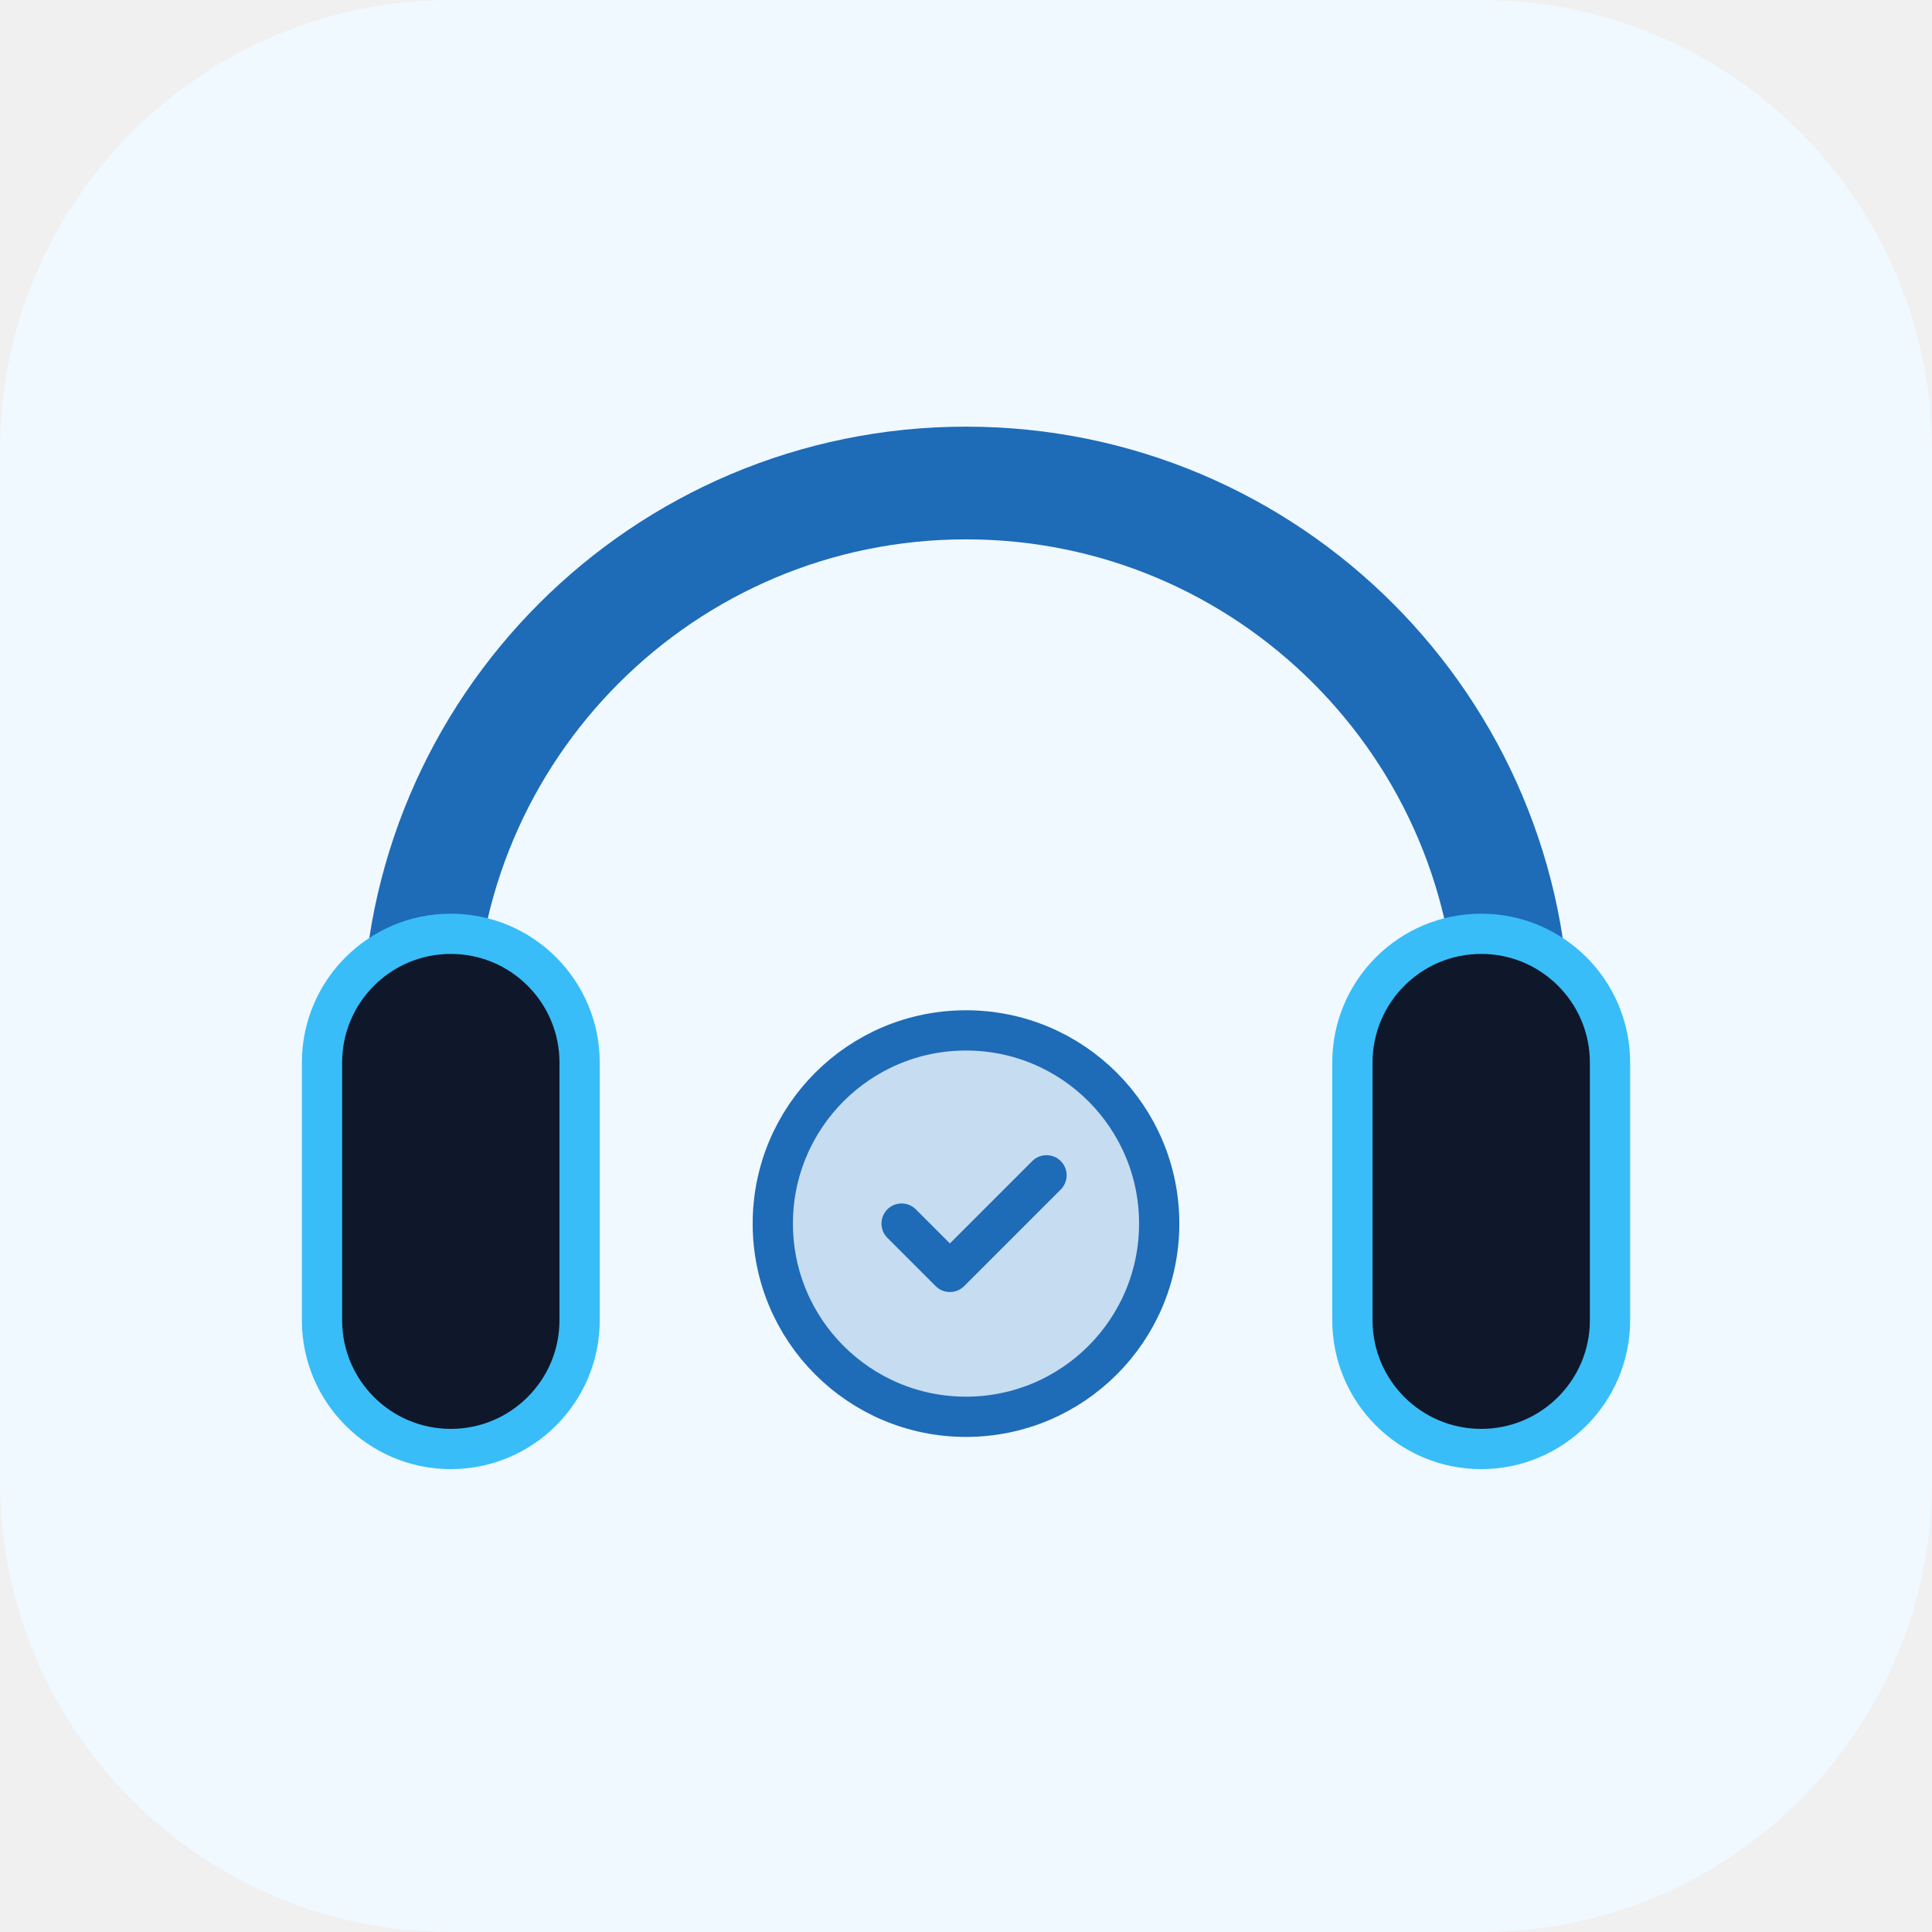
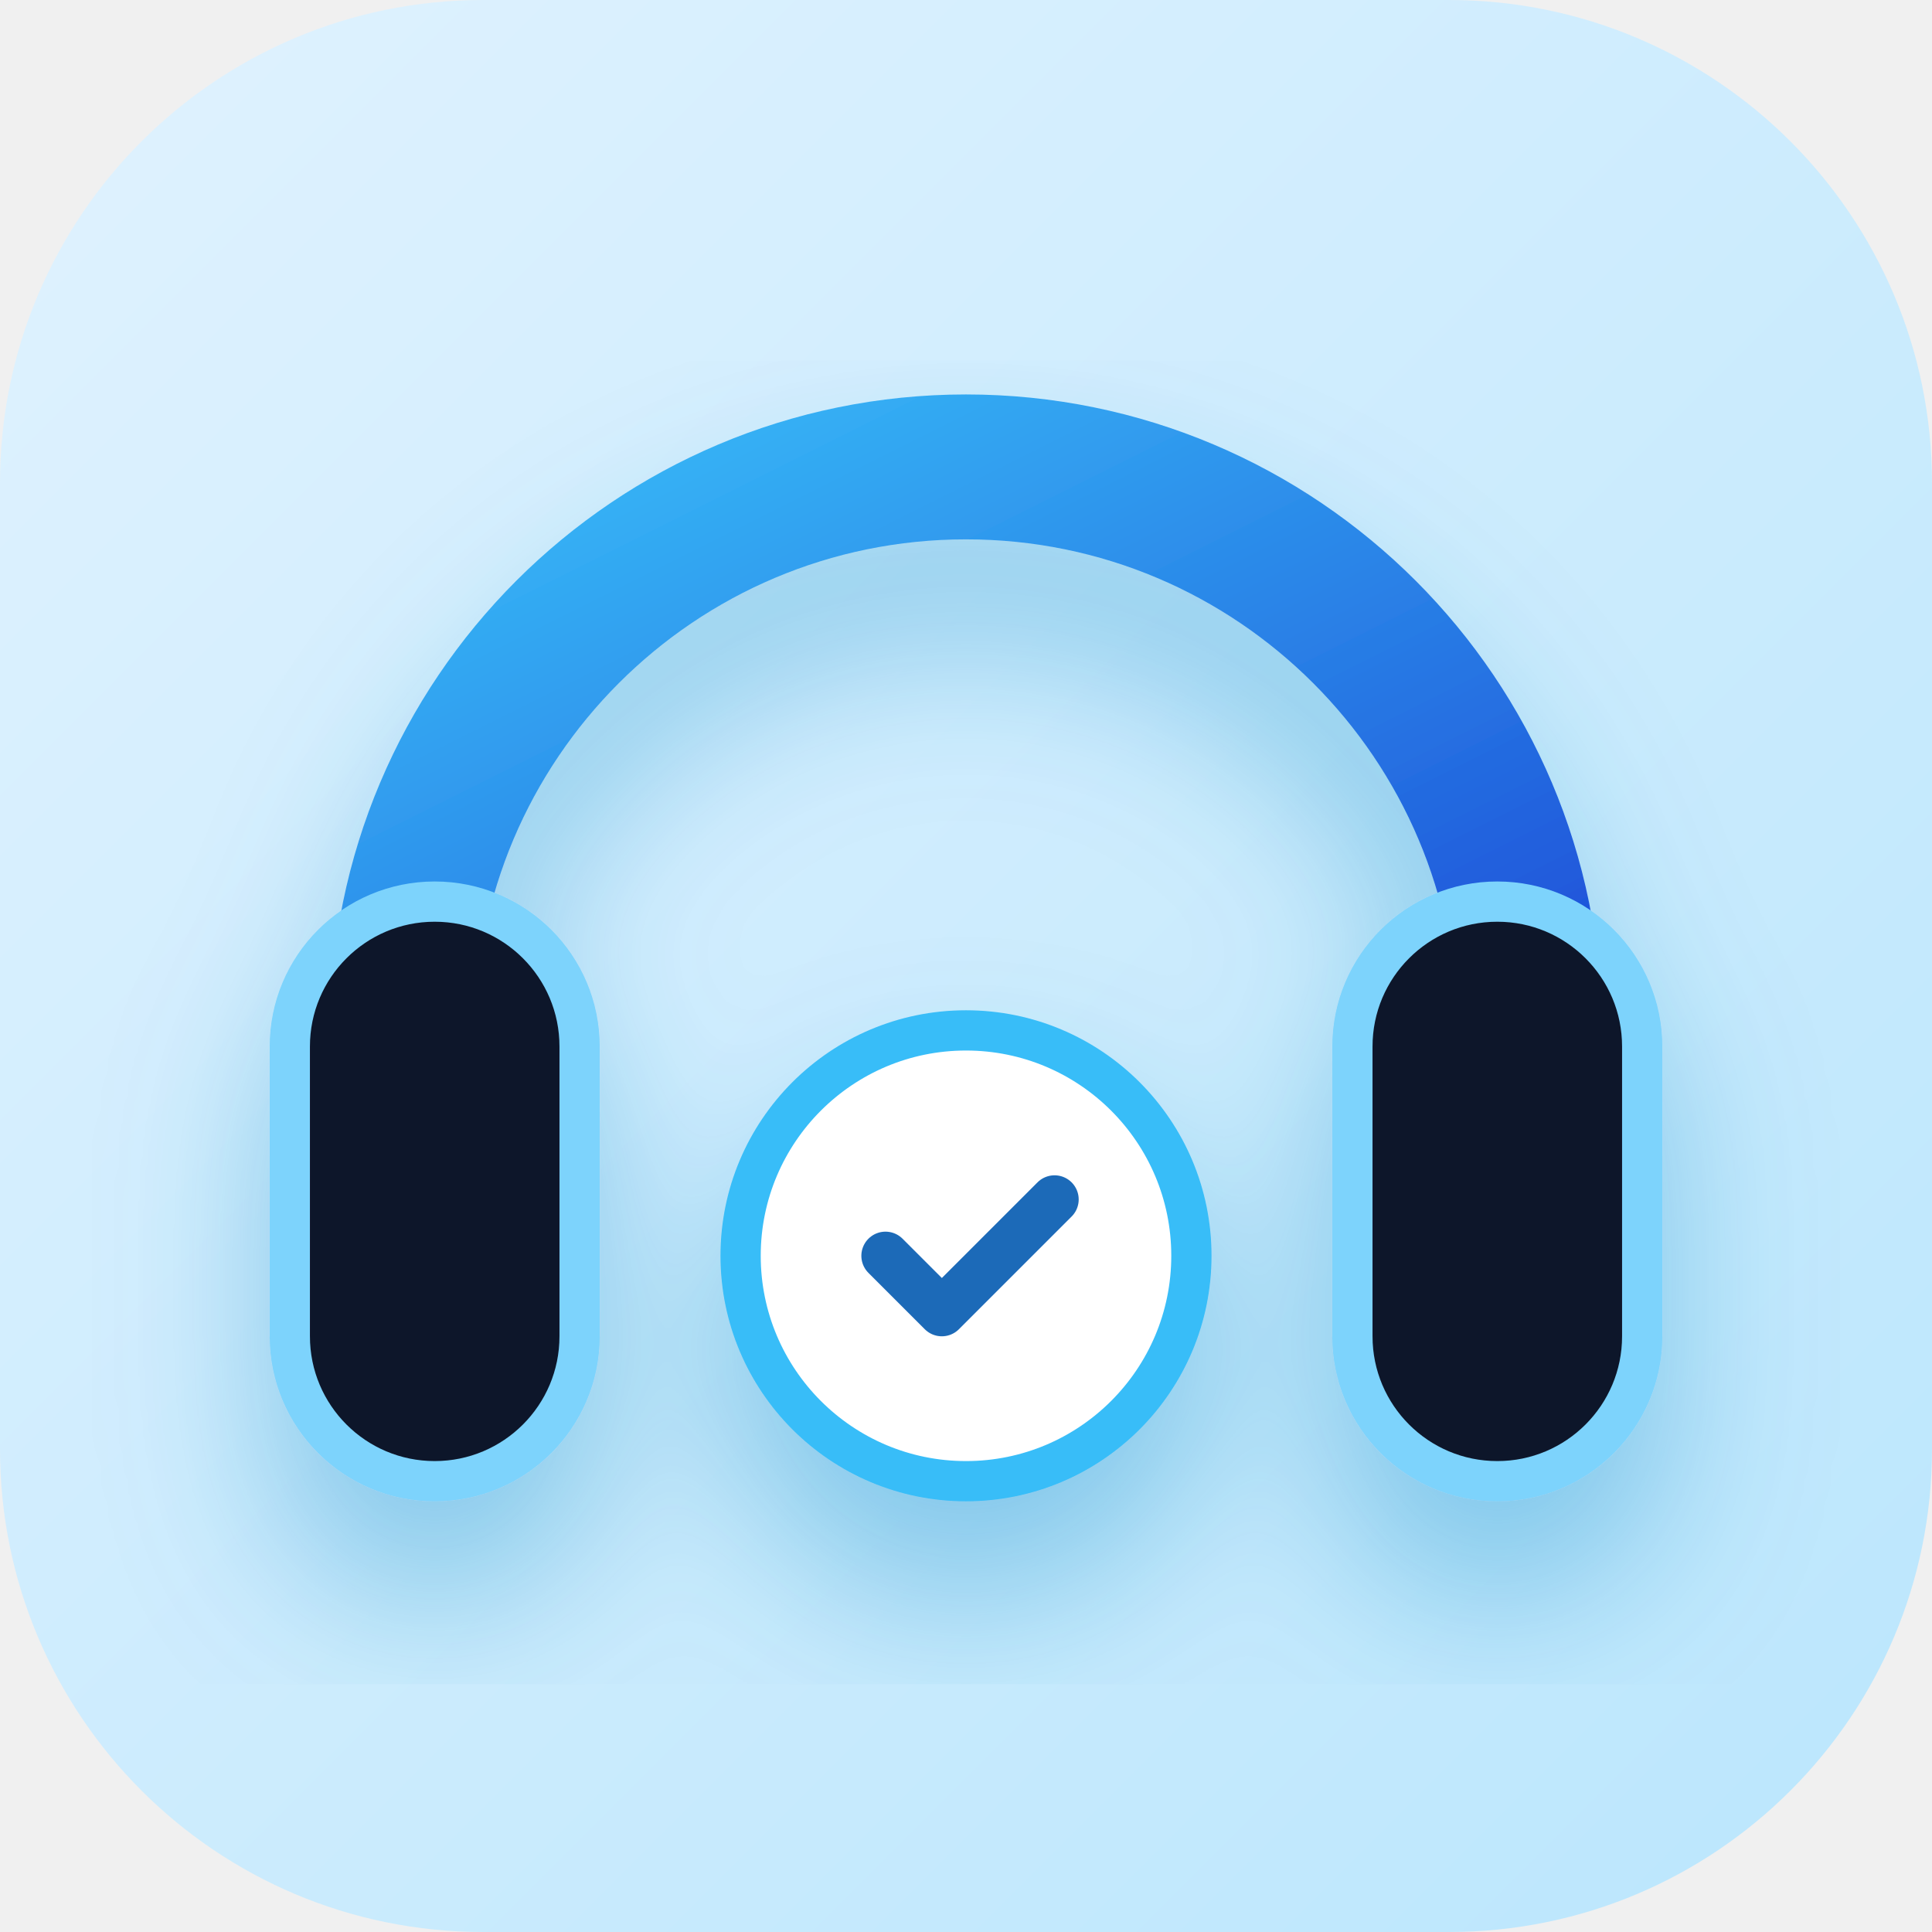
<svg xmlns="http://www.w3.org/2000/svg" viewBox="0 0 120 120">
-   <rect width="120" height="120" rx="28" fill="#f0f9ff" />
-   <path d="M26 64a34 34 0 0 1 68 0" fill="none" stroke="#1e6bb8" stroke-width="7" stroke-linecap="round" />
-   <rect x="20" y="58" width="16" height="32" rx="8" fill="#0f172a" stroke="#38bdf8" stroke-width="2.5" />
-   <rect x="84" y="58" width="16" height="32" rx="8" fill="#0f172a" stroke="#38bdf8" stroke-width="2.5" />
-   <circle cx="60" cy="76" r="12" fill="#1e6bb8" fill-opacity=".2" stroke="#1e6bb8" stroke-width="2.5" />
-   <path d="M56 76l3 3 6-6" fill="none" stroke="#1e6bb8" stroke-width="2.5" stroke-linecap="round" stroke-linejoin="round" />
+   <defs>
+     <linearGradient id="bg2" x1="0" y1="0" x2="1" y2="1">
+       <stop offset="0%" stop-color="#e0f2fe" />
+       <stop offset="100%" stop-color="#bae6fd" />
+     </linearGradient>
+     <linearGradient id="arc2" x1="0" y1="0" x2="1" y2="1">
+       <stop offset="0%" stop-color="#38bdf8" />
+       <stop offset="100%" stop-color="#1d4ed8" />
+     </linearGradient>
+     <filter id="sh2" x="-20%" y="-20%" width="140%" height="140%">
+       <feDropShadow dx="0" dy="6" stdDeviation="5" flood-color="#0284c7" flood-opacity=".35" />
+     </filter>
+   </defs>
+   <rect width="120" height="120" rx="30" fill="url(#bg2)" />
+   <g filter="url(#sh2)">
+     <path d="M25 64a35 35 0 0 1 70 0" fill="none" stroke="url(#arc2)" stroke-width="9" stroke-linecap="round" />
+     <rect x="18" y="56" width="18" height="36" rx="9" fill="#0f172a" stroke="#7dd3fc" stroke-width="2.5" />
+     <rect x="84" y="56" width="18" height="36" rx="9" fill="#0f172a" stroke="#7dd3fc" stroke-width="2.5" />
+     <circle cx="60" cy="78" r="14" fill="#ffffff" stroke="#38bdf8" stroke-width="2.5" />
+     <path d="M55 78l3.5 3.5 7-7" fill="none" stroke="#1e6bb8" stroke-width="3" stroke-linecap="round" stroke-linejoin="round" />
+   </g>
</svg>
